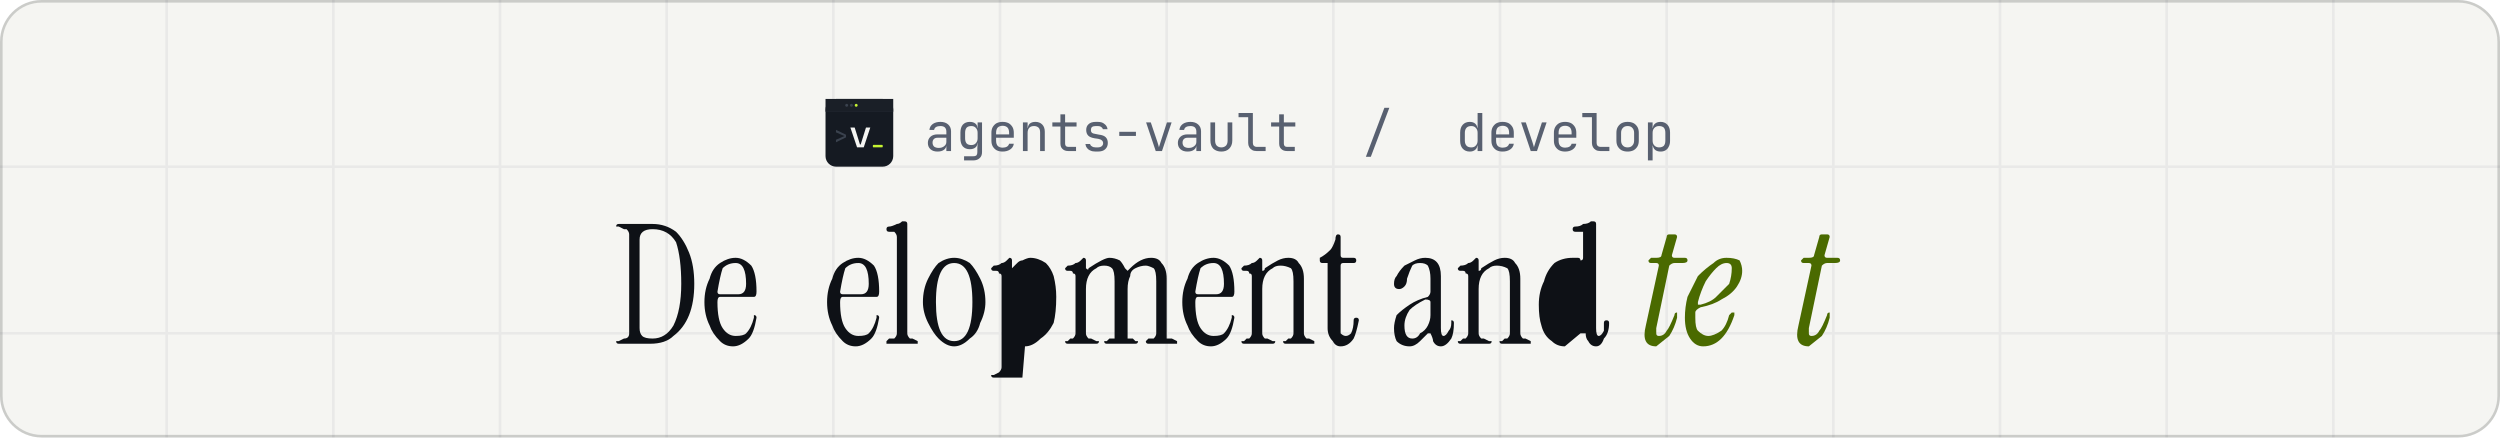
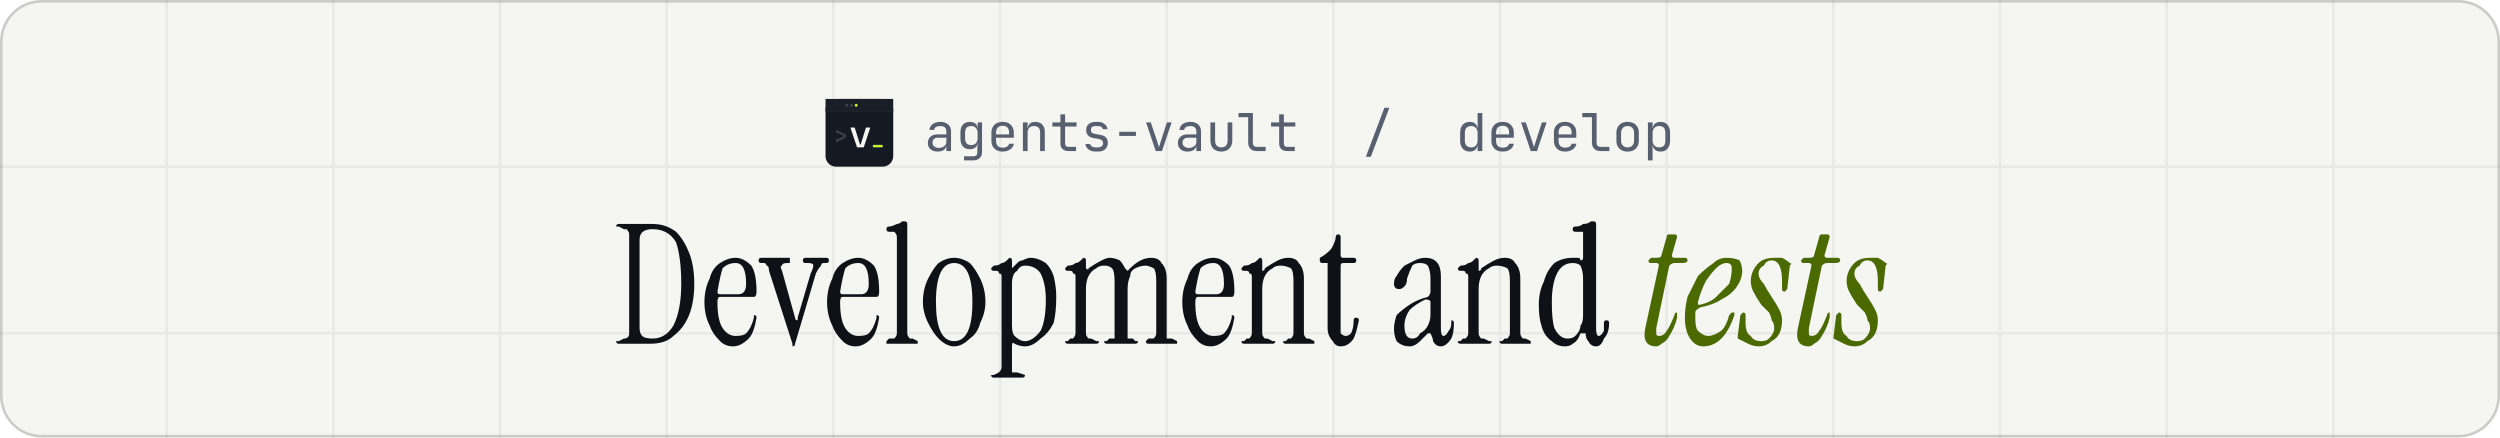
<svg xmlns="http://www.w3.org/2000/svg" width="960" height="168" viewBox="0 0 960 168" role="img" aria-label="Development and tests">
  <defs>
    <radialGradient id="l" cx="0.5" cy="0" r="0.75">
      <stop offset="0" stop-color="#fff" stop-opacity="0" />
      <stop offset="1" stop-color="#fff" stop-opacity="0" />
    </radialGradient>
    <clipPath id="c">
      <rect width="960" height="168" rx="16" />
    </clipPath>
-     <path id="g0" d="M5 0.2Q3.3 0.2 2.3-0.7Q1.3-1.6 1.3-3.1Q1.3-4.6 2.3-5.5Q3.3-6.4 5-6.4L8.4-6.4L8.4-7.5Q8.4-8.5 7.8-9.1Q7.2-9.6 6.1-9.6Q5.1-9.6 4.4-9.2Q3.8-8.8 3.7-8.1L1.9-8.1Q2-9.5 3.2-10.4Q4.4-11.2 6.1-11.2Q8-11.2 9.1-10.2Q10.2-9.2 10.2-7.6L10.2 0L8.4 0L8.4-2.1L8.4-2.1Q8.3-1.1 7.5-0.5Q6.6 0.2 5 0.2M5.5-1.2Q6.8-1.2 7.6-1.9Q8.4-2.5 8.4-3.5L8.4-5.1L5-5.1Q4.1-5.1 3.6-4.6Q3.1-4.1 3.1-3.2Q3.1-2.3 3.7-1.7Q4.4-1.2 5.5-1.2" />
-     <path id="g1" d="M6.7 3.6L3.2 3.6L3.2 2L6.7 2Q7.6 2 8 1.6Q8.3 1.2 8.3 0.4L8.3-1L8.4-3L8.3-3Q8.3-2 7.6-1.4Q6.8-0.7 5.4-0.7Q3.7-0.7 2.7-1.8Q1.8-2.9 1.8-4.8L1.8-7.1Q1.8-9 2.7-10.1Q3.7-11.2 5.4-11.2Q6.8-11.2 7.6-10.5Q8.3-9.9 8.3-8.9L8.4-8.9L8.4-11L10.1-11L10.1 0.4Q10.1 1.9 9.2 2.7Q8.3 3.6 6.7 3.6M6-2.3Q7.1-2.3 7.7-3Q8.4-3.7 8.4-4.9L8.4-7Q8.4-8.2 7.7-8.9Q7.1-9.6 6-9.6Q4.8-9.6 4.2-9Q3.6-8.3 3.6-7L3.6-4.9Q3.6-3.6 4.2-2.9Q4.8-2.3 6-2.3" />
-     <path id="g2" d="M6 0.2Q4.7 0.2 3.7-0.3Q2.8-0.8 2.2-1.8Q1.7-2.7 1.7-4L1.7-7Q1.7-8.3 2.2-9.2Q2.8-10.2 3.7-10.7Q4.7-11.2 6-11.2Q7.3-11.2 8.3-10.7Q9.2-10.2 9.8-9.2Q10.3-8.3 10.3-7L10.3-5.1L3.5-5.1L3.5-4Q3.5-2.7 4.1-2Q4.8-1.3 6-1.3Q7-1.3 7.7-1.7Q8.3-2.1 8.5-2.8L10.3-2.8Q10.1-1.4 8.9-0.6Q7.7 0.2 6 0.2M3.5-6.4L8.5-6.4L8.5-7Q8.5-8.3 7.9-9Q7.2-9.7 6-9.7Q4.8-9.7 4.1-9Q3.5-8.3 3.5-7" />
-     <path id="g3" d="M3.6 0L1.8 0L1.8-11L3.6-11L3.6-8.9L3.7-8.9Q3.8-9.9 4.4-10.5Q5.2-11.2 6.6-11.2Q8.2-11.2 9.2-10.2Q10.2-9.2 10.2-7.4L10.2 0L8.4 0L8.4-7.2Q8.4-8.4 7.8-9Q7.1-9.6 6.1-9.6Q4.9-9.6 4.3-9Q3.6-8.3 3.6-7" />
-     <path id="g4" d="M10.2 0L7.2 0Q5.8 0 5-0.8Q4.2-1.5 4.2-2.9L4.2-9.4L1.1-9.4L1.1-11L4.2-11L4.2-14.1L6-14.1L6-11L10.4-11L10.4-9.4L6-9.4L6-2.9Q6-1.6 7.2-1.6L10.2-1.6" />
-     <path id="g5" d="M6.5 0.2L5.7 0.2Q4.5 0.2 3.7-0.2Q2.9-0.5 2.4-1.2Q1.9-1.8 1.8-2.7L3.6-2.7Q3.7-2.1 4.3-1.8Q4.8-1.4 5.7-1.4L6.5-1.4Q7.6-1.4 8.1-1.9Q8.6-2.3 8.6-3Q8.6-3.7 8.1-4.1Q7.7-4.5 6.7-4.7L5.3-4.9Q3.6-5.2 2.9-5.9Q2.1-6.7 2.1-8.1Q2.1-9.5 3-10.3Q3.9-11.2 5.8-11.2L6.6-11.2Q8.2-11.2 9.1-10.4Q10.1-9.7 10.3-8.4L8.5-8.4Q8.4-8.9 7.9-9.2Q7.4-9.6 6.6-9.6L5.8-9.6Q4.8-9.6 4.3-9.2Q3.9-8.8 3.9-8Q3.9-7.4 4.3-7Q4.7-6.7 5.5-6.6L7-6.3Q8.8-6.1 9.6-5.3Q10.4-4.5 10.4-3.1Q10.4-1.6 9.4-0.7Q8.5 0.2 6.5 0.2" />
-     <path id="g6" d="M9.2-5.8L2.8-5.8L2.8-7.4L9.2-7.4" />
-     <path id="g7" d="M7.2 0L4.8 0L1.1-11L2.9-11L5.4-3.6Q5.6-2.9 5.8-2.3Q6-1.7 6-1.4Q6.1-1.7 6.3-2.3Q6.5-2.9 6.7-3.6L9.1-11L10.9-11" />
-     <path id="g8" d="M6 0.2Q4.1 0.2 2.9-0.9Q1.8-2.1 1.8-4L1.8-11L3.6-11L3.6-4Q3.6-2.8 4.2-2.1Q4.9-1.4 6-1.4Q7.1-1.4 7.8-2.1Q8.4-2.8 8.4-4L8.4-11L10.2-11L10.2-4Q10.2-2.1 9-0.9Q7.9 0.2 6 0.2" />
-     <path id="g9" d="M11 0L7.5 0Q6.5 0 5.8-0.4Q5.1-0.8 4.7-1.5Q4.3-2.2 4.3-3.1L4.3-13L0.6-13L0.6-14.6L6.1-14.6L6.1-3.1Q6.1-2.4 6.5-2Q6.9-1.6 7.5-1.6L11-1.6" />
-     <path id="g11" d="M3.4 2.2L1.5 2.2L8.6-16.6L10.5-16.6" />
-     <path id="g12" d="M5.4 0.2Q3.7 0.2 2.7-0.9Q1.7-2 1.7-3.9L1.7-7.1Q1.7-9 2.7-10.1Q3.7-11.2 5.4-11.2Q6.7-11.2 7.5-10.5Q8.2-9.8 8.3-8.9L8.4-8.9L8.4-11.4L8.4-14.6L10.2-14.6L10.2 0L8.4 0L8.4-2.1L8.3-2.1Q8.2-1.1 7.5-0.5Q6.7 0.2 5.4 0.2M6-1.4Q7.1-1.4 7.7-2.1Q8.4-2.8 8.4-4L8.4-7Q8.4-8.2 7.7-8.9Q7.1-9.6 6-9.6Q4.8-9.6 4.2-9Q3.5-8.3 3.5-7L3.5-4Q3.5-2.7 4.2-2Q4.8-1.4 6-1.4" />
-     <path id="g13" d="M6 0.2Q4.7 0.2 3.7-0.3Q2.8-0.8 2.2-1.8Q1.7-2.7 1.7-4L1.7-7Q1.7-8.3 2.2-9.2Q2.8-10.2 3.7-10.7Q4.7-11.2 6-11.2Q7.3-11.2 8.3-10.7Q9.2-10.2 9.8-9.2Q10.3-8.3 10.3-7L10.3-4Q10.3-2.7 9.8-1.8Q9.2-0.8 8.3-0.3Q7.3 0.2 6 0.2M6-1.4Q7.2-1.4 7.8-2.1Q8.5-2.8 8.5-4L8.5-7Q8.5-8.2 7.8-8.9Q7.2-9.6 6-9.6Q4.8-9.6 4.2-8.9Q3.5-8.2 3.5-7L3.5-4Q3.5-2.8 4.2-2.1Q4.8-1.4 6-1.4" />
-     <path id="g14" d="M3.6 3.6L1.8 3.6L1.8-11L3.6-11L3.6-8.9L3.7-8.9Q3.8-9.9 4.5-10.5Q5.3-11.2 6.7-11.2Q8.3-11.2 9.3-10.1Q10.3-9 10.3-7.1L10.3-3.9Q10.3-2.6 9.8-1.7Q9.4-0.8 8.6-0.3Q7.8 0.2 6.7 0.2Q5.3 0.2 4.5-0.5Q3.8-1.2 3.7-2.1L3.6-2.1L3.6 0.4L3.6 3.6M6.1-1.4Q7.2-1.4 7.9-2Q8.5-2.7 8.5-4L8.5-7Q8.5-8.3 7.9-9Q7.2-9.6 6.1-9.6Q5-9.6 4.3-8.9Q3.6-8.2 3.6-7L3.6-4Q3.6-2.8 4.3-2.1Q5-1.4 6.1-1.4" />
-     <path id="g15" d="M14 0L2 0Q1 0 1-1Q1-1 2-1L4-2Q6-2 6-4L6-42Q6-43 5-44Q5-44 4-44L2-45Q1-45 1-45Q1-46 2-46L15-46Q20-46 24-43Q27-40 29-35Q31-30 31-23Q31-16 29-11Q27-6 23-3Q20 0 14 0M15-2Q20-2 23-7Q26-13 26-23Q26-33 24-39Q21-44 15-44Q10-44 10-40L10-6Q10-4 11-3Q12-2 15-2" />
-     <path id="g16" d="M12 1Q9 1 7-1Q4-4 3-7Q1-11 1-16Q1-21 3-25Q4-29 7-31Q10-33 13-33Q16-33 19-30Q21-27 21-20Q21-18 20-18L7-18Q6-18 6-16Q6-9 8-6Q10-3 13-3Q16-3 17-4Q19-6 20-10Q20-11 20-11Q21-11 21-10Q20-4 18-2Q15 1 12 1M7-19L14-19Q17-19 17-23Q17-27 16-29Q15-31 13-31Q10-31 8-29Q7-26 6-20Q6-19 7-19" />
-     <path id="g17" d="M12 1Q12 1 120L3-28Q3-30 2-30Q2-31 1-31L0-31Q-1-31-1-32Q-1-33 0-33L11-33Q11-33 11-32Q11-31 11-31L10-31Q8-31 8-30Q7-30 8-28L13-10Q13-9 14-9Q14-9 14-10L19-27Q20-29 20-30Q20-31 18-31L17-31Q16-31 16-32Q16-33 17-33L25-33Q26-33 26-32Q26-31 25-31L24-31Q23-31 23-30Q22-29 21-27L130Q13 1 12 1" />
-     <path id="g18" d="M13 0L1 0Q1 0 1-1Q1-1 1-1L2-2Q3-2 4-2Q5-3 5-4L5-41Q5-42 4-43Q4-43 3-43L2-43Q1-43 1-44Q1-45 2-45Q3-45 5-46Q6-46 7-47Q8-47 8-47Q9-47 9-46L9-4Q9-3 10-2Q10-2 11-2L13-1Q13-1 13-1Q13 0 13 0" />
-     <path id="g19" d="M13 1Q10 1 7-2Q5-4 3-8Q1-12 1-16Q1-21 3-25Q5-29 7-31Q10-33 13-33Q16-33 19-31Q21-29 23-25Q25-21 25-16Q25-12 23-8Q22-4 19-2Q16 1 13 1M13-1Q20-1 20-16Q20-31 13-31Q6-31 6-16Q6-1 13-1" />
-     <path id="g20" d="M13 13L2 13Q1 13 1 12Q1 12 2 12L2 12Q4 11 4 11Q5 10 5 9L5-26Q5-27 4-27Q4-28 3-28L2-28Q1-28 1-29Q1-29 2-30Q4-30 5-31Q6-31 7-32Q8-33 8-33Q9-33 9-32L9-30Q9-30 9-29Q9-29 10-30L11-31Q12-32 13-32Q15-33 16-33Q19-33 22-31Q24-29 25-26Q26-22 26-18Q26-12 25-8Q23-4 20-2Q17 1 14 1Q12 1 100Q9-1 9 1L9 9Q9 10 9 11Q10 11 11 11L14 12Q14 12 14 12Q14 13 13 13M14-1Q17-1 20-5Q22-9 22-17Q22-23 20-27Q18-30 14-30Q12-30 11-28Q9-27 9-23L9-7Q9-4 10-3Q12-1 14-1" />
-     <path id="g21" d="M13 0L2 0Q1 0 1-1Q1-1 2-1L3-2Q4-2 4-2Q5-3 5-4L5-26Q5-27 4-27Q4-28 3-28L2-28Q1-28 1-29Q1-29 2-30Q4-30 5-31Q6-31 7-32Q8-33 8-33Q9-33 9-32L9-29Q9-29 9-29Q10-28 10-29Q13-31 15-32Q17-33 18-33Q20-33 22-32Q23-31 24-29Q24-29 25-28Q25-28 26-29Q28-31 30-32Q32-33 34-33Q37-33 38-31Q40-29 40-25L40-4Q40-3 40-2Q41-2 42-2L44-1Q44-1 44-1Q44 0 44 0L33 0Q32 0 32-1Q32-1 32-1L33-2Q35-2 35-2Q36-3 36-4L36-24Q36-28 35-29Q33-30 32-30Q30-30 28-29Q26-28 26-26Q25-24 25-21L25-4Q25-3 25-2Q25-2 27-2L28-1Q29-1 29-1Q29 0 28 0L17 0Q16 0 16-1Q16-1 17-1L18-2Q19-2 20-2Q20-3 20-4L20-24Q20-28 19-29Q18-30 16-30Q14-30 13-29Q11-28 10-26Q9-24 9-21L9-4Q9-3 10-2Q10-2 11-2L13-1Q14-1 14-1Q14 0 13 0" />
-     <path id="g22" d="M13 0L2 0Q1 0 1-1Q1-1 2-1L3-2Q4-2 4-2Q5-3 5-4L5-26Q5-27 4-27Q4-28 3-28L2-28Q1-28 1-29Q1-29 2-30Q4-30 5-31Q6-31 7-32Q8-33 8-33Q9-33 9-32L9-29Q9-29 9-28Q10-28 10-29Q13-31 15-32Q17-33 19-33Q22-33 23-31Q25-29 25-25L25-4Q25-3 26-2Q26-2 27-2L29-1Q29-1 29-1Q29 0 29 0L18 0Q17 0 17-1Q17-1 18-1L19-2Q20-2 20-2Q21-3 21-4L21-24Q21-28 20-29Q18-30 16-30Q14-30 13-29Q11-28 10-26Q9-24 9-21L9-4Q9-3 10-2Q10-2 11-2L13-1Q14-1 14-1Q14 0 13 0" />
-     <path id="g23" d="M9 1Q7 1 6-1Q4-3 4-6L4-30Q4-31 4-31L2-31Q1-31 1-32Q1-32 1-33Q3-34 5-36Q6-37 7-40Q7-42 8-42Q9-42 9-41L9-34Q9-33 10-33L14-33Q15-33 15-32Q15-31 14-31L10-31Q9-31 9-30L9-6Q9-5 9-4Q10-3 11-3Q12-3 13-4Q14-6 14-9Q14-10 15-10Q16-10 16-9Q15-4 14-2Q12 1 9 1" />
-     <path id="g25" d="M8 1Q5 1 3-1Q2-3 2-6Q2-8 3-11Q5-13 8-15Q11-17 15-18Q16-19 16-20L16-25Q16-28 15-30Q14-31 12-31Q10-31 9-30Q8-28 7-25Q7-23 6-22Q5-21 4-21Q2-21 2-23Q2-25 3-26Q4-28 6-30Q8-31 10-32Q12-33 14-33Q20-33 20-26L20-6Q20-3 21-3Q22-3 23-5Q24-6 24-8Q24-9 24-9Q25-9 25-8Q25-4 24-2Q22 1 20 1Q18 1 17-1Q17-2 16-4Q16-4 16-4Q15-4 15-4Q13-2 12-1Q10 1 8 1M9-2Q11-2 12-4Q14-5 15-7Q16-9 16-11L16-16Q16-17 14-17Q10-15 8-13Q6-10 6-7Q6-2 9-2" />
-     <path id="g26" d="M12 1Q9 1 7-1Q4-3 3-7Q2-10 2-15Q2-20 4-24Q5-28 8-31Q11-33 15-33Q16-33 17-33Q18-33 18-32Q19-32 19-33L19-41Q19-42 19-43Q19-43 18-43L16-43Q15-43 15-44Q15-45 16-45Q18-45 19-46Q21-46 22-47Q23-47 23-47Q24-47 24-46L24-6Q24-3 25-3Q26-3 27-5Q27-6 27-8Q27-9 28-9Q29-9 29-8Q29-4 27-2Q26 1 24 1Q22 1 21-1Q20-2 20-4Q20-4 19-4Q19-4 18-4Q17-1 150Q14 1 12 1M13-2Q15-2 16-3Q18-5 18-7Q19-8 19-11L19-25Q19-28 18-30Q17-31 15-31Q11-31 9-27Q7-23 7-16Q7-9 8-6Q10-2 13-2" />
-     <path id="g27" d="M7 1Q4 1 3-1Q2-3 3-7L8-30Q8-31 7-31L5-31Q4-31 4-32Q4-32 4-32Q5-33 5-33L7-33Q9-33 9-34L11-41Q11-42 12-42L14-42Q15-42 15-41L13-34Q13-33 14-33L18-33Q19-33 19-32Q19-31 17-31L14-31Q13-31 12-30L7-6Q7-5 7-4Q7-3 8-3Q10-3 11-5Q12-6 14-11Q14-12 15-12Q15-12 15-12Q15-11 15-10Q14-6 12-3Q11-1 90Q8 1 7 1" />
-     <path id="g28" d="M8 1Q5 1 3-2Q1-5 1-10Q1-14 2-18Q4-22 6-26Q9-29 12-31Q14-33 17-33Q20-33 22-32Q23-30 23-28Q23-25 21-22Q19-19 15-17Q12-15 7-14Q5-13 5-12Q5-12 5-11Q5-11 5-10Q5-6 6-5Q8-3 10-3Q12-3 15-5Q17-7 18-11Q19-12 19-12Q20-12 20-12Q20-11 20-11Q18-5 15-2Q12 1 8 1M6-16Q6-16 6-15Q6-15 7-15Q11-16 13-18Q16-21 18-23Q19-26 19-29Q19-31 17-31Q15-31 13-29Q11-27 9-24Q7-20 6-16" />
-     <path id="g29" d="M7 1Q5 1 30Q1-1-1-2Q-1-2-1-3L0-11Q1-12 1-12Q2-12 2-11L2-8Q2-4 4-3Q5-1 8-1Q10-1 11-2Q13-4 13-6Q13-8 12-9Q12-10 11-12Q10-13 8-15Q6-18 5-20Q4-22 4-24Q4-28 7-31Q9-33 13-33Q15-33 16-33Q18-32 19-31Q20-31 19-30L18-21Q17-20 17-20Q16-20 16-21L16-24Q16-28 15-30Q14-32 12-32Q10-32 9-30Q7-29 7-27Q7-25 9-23Q10-21 12-18Q14-15 15-13Q16-11 16-9Q16-6 15-4Q14-2 12-1Q10 1 7 1" />
+     <path id="g0" d="M5.0 0.2L5.0 0.2Q3.3 0.2 2.3-0.7Q1.3-1.6 1.3-3.1L1.3-3.1Q1.3-4.6 2.3-5.5Q3.3-6.4 5-6.4L5-6.4L8.4-6.4L8.4-7.5Q8.4-8.5 7.8-9.1Q7.2-9.6 6.1-9.6L6.1-9.6Q5.1-9.6 4.4-9.2Q3.8-8.8 3.7-8.1L3.7-8.1L1.9-8.1Q2.0-9.5 3.2-10.4Q4.4-11.2 6.1-11.2L6.1-11.2Q8-11.2 9.1-10.2Q10.2-9.2 10.2-7.6L10.2-7.6L10.2 0L8.4 0L8.4-2.1L8.4-2.1Q8.3-1.1 7.5-0.5L7.5-0.5Q6.6 0.2 5.0 0.2ZM5.5-1.2L5.5-1.2Q6.8-1.2 7.6-1.9Q8.4-2.5 8.4-3.5L8.4-3.5L8.4-5.1L5.0-5.1Q4.1-5.1 3.6-4.6Q3.1-4.1 3.1-3.2L3.1-3.2Q3.1-2.3 3.7-1.8Q4.4-1.2 5.5-1.2Z" />
+     <path id="g1" d="M6.7 3.6L3.2 3.6L3.2 2.0L6.7 2.0Q7.6 2.0 8.0 1.6Q8.3 1.2 8.3 0.4L8.3 0.4L8.3-1L8.4-3L8.3-3Q8.3-2.0 7.6-1.4L7.6-1.4Q6.8-0.7 5.4-0.7L5.4-0.7Q3.7-0.7 2.7-1.8Q1.8-2.9 1.8-4.8L1.8-4.8L1.8-7.1Q1.8-9 2.7-10.1Q3.7-11.2 5.4-11.2L5.4-11.2Q6.8-11.2 7.6-10.5L7.6-10.5Q8.3-9.9 8.3-8.9L8.3-8.9L8.4-8.9L8.4-11L10.1-11L10.1 0.4Q10.1 1.9 9.2 2.7Q8.3 3.6 6.7 3.6L6.7 3.6ZM6.0-2.3L6.0-2.3Q7.1-2.3 7.7-3.0Q8.4-3.7 8.4-4.9L8.4-4.9L8.4-7Q8.4-8.2 7.7-8.9Q7.1-9.6 6.0-9.6L6.0-9.6Q4.8-9.6 4.2-9.0Q3.6-8.3 3.6-7L3.6-7L3.6-4.9Q3.6-3.6 4.2-2.9Q4.8-2.3 6.0-2.3Z" />
+     <path id="g2" d="M6 0.2L6 0.2Q4.7 0.2 3.7-0.3Q2.8-0.8 2.2-1.8Q1.7-2.7 1.7-4L1.7-4L1.7-7Q1.7-8.3 2.2-9.2Q2.8-10.2 3.7-10.7Q4.7-11.2 6-11.2Q7.3-11.2 8.3-10.7Q9.2-10.2 9.8-9.2Q10.3-8.3 10.3-7L10.3-7L10.3-5.1L3.5-5.1L3.5-4Q3.5-2.7 4.1-2.0Q4.8-1.3 6-1.3L6-1.3Q7.0-1.3 7.7-1.7Q8.3-2.1 8.5-2.8L8.5-2.8L10.3-2.8Q10.1-1.4 8.9-0.6Q7.7 0.2 6 0.2ZM3.5-6.4L8.5-6.4L8.5-7Q8.5-8.3 7.9-9Q7.2-9.7 6-9.7L6-9.7Q4.8-9.7 4.1-9Q3.5-8.3 3.5-7L3.5-7L3.5-6.4Z" />
+     <path id="g3" d="M3.6 0L1.8 0L1.8-11L3.6-11L3.6-8.9L3.7-8.9Q3.8-9.9 4.4-10.5L4.4-10.5Q5.2-11.2 6.6-11.2L6.6-11.2Q8.2-11.2 9.2-10.2Q10.2-9.2 10.2-7.4L10.2-7.4L10.2 0L8.4 0L8.4-7.2Q8.4-8.4 7.8-9.0Q7.1-9.6 6.1-9.6L6.1-9.6Q4.9-9.6 4.3-9.0Q3.6-8.3 3.6-7L3.6-7L3.6 0Z" />
+     <path id="g4" d="M10.2 0L7.2 0Q5.8 0 5.0-0.8Q4.2-1.5 4.2-2.9L4.2-2.9L4.2-9.4L1.1-9.4L1.1-11L4.2-11L4.2-14.1L6-14.1L6-11L10.4-11L10.4-9.4L6-9.4L6-2.9Q6-1.6 7.2-1.6L7.2-1.6L10.2-1.6L10.2 0Z" />
+     <path id="g5" d="M6.5 0.2L5.7 0.2Q4.5 0.2 3.7-0.2Q2.9-0.5 2.4-1.2Q1.9-1.8 1.8-2.7L1.8-2.7L3.6-2.7Q3.7-2.1 4.3-1.8Q4.8-1.4 5.7-1.4L5.7-1.4L6.5-1.4Q7.6-1.4 8.1-1.9Q8.6-2.3 8.6-3.0L8.6-3.0Q8.6-3.7 8.1-4.1Q7.7-4.5 6.7-4.7L6.7-4.7L5.3-4.9Q3.6-5.2 2.9-5.9Q2.1-6.7 2.1-8.1L2.1-8.1Q2.1-9.5 3-10.3Q3.9-11.2 5.8-11.2L5.8-11.2L6.6-11.2Q8.2-11.2 9.1-10.4Q10.1-9.7 10.3-8.4L10.3-8.4L8.5-8.4Q8.4-8.9 7.9-9.3Q7.4-9.6 6.6-9.6L6.6-9.6L5.8-9.6Q4.8-9.6 4.3-9.2Q3.9-8.8 3.9-8.0L3.9-8.0Q3.9-7.4 4.3-7.0Q4.7-6.7 5.5-6.6L5.5-6.6L7-6.3Q8.8-6.1 9.6-5.3Q10.4-4.5 10.4-3.1L10.4-3.1Q10.4-1.6 9.4-0.7Q8.5 0.2 6.5 0.2L6.5 0.2Z" />
+     <path id="g6" d="M9.2-5.8L2.8-5.8L2.8-7.4L9.2-7.4L9.2-5.8Z" />
+     <path id="g7" d="M7.2 0L4.8 0L1.1-11L2.9-11L5.4-3.6Q5.6-2.9 5.8-2.3Q6.0-1.7 6.0-1.4L6.0-1.4Q6.1-1.7 6.3-2.3Q6.5-2.9 6.7-3.6L6.7-3.6L9.1-11L10.9-11L7.2 0Z" />
+     <path id="g8" d="M6.0 0.2L6.0 0.2Q4.1 0.2 2.9-0.9Q1.8-2.1 1.8-4L1.8-4L1.8-11L3.6-11L3.6-4Q3.6-2.8 4.2-2.1Q4.9-1.4 6.0-1.4L6.0-1.4Q7.1-1.4 7.8-2.1Q8.4-2.8 8.4-4L8.4-4L8.4-11L10.2-11L10.2-4Q10.2-2.1 9.0-0.9Q7.9 0.2 6.0 0.2Z" />
+     <path id="g9" d="M11 0L7.5 0Q6.5 0 5.8-0.4Q5.1-0.8 4.7-1.5Q4.3-2.2 4.3-3.1L4.3-3.1L4.3-13.0L0.6-13.0L0.6-14.6L6.1-14.6L6.1-3.1Q6.1-2.4 6.5-2.0Q6.9-1.6 7.5-1.6L7.5-1.6L11-1.6L11 0Z" />
+     <path id="g11" d="M3.4 2.2L1.5 2.2L8.6-16.6L10.5-16.6L3.4 2.2Z" />
+     <path id="g12" d="M5.4 0.2L5.4 0.2Q3.7 0.2 2.7-0.9Q1.7-2 1.7-3.9L1.7-3.9L1.7-7.1Q1.7-9 2.7-10.1Q3.7-11.2 5.4-11.2L5.4-11.2Q6.7-11.2 7.5-10.5L7.5-10.5Q8.2-9.8 8.3-8.9L8.3-8.9L8.4-8.9L8.4-11.4L8.4-14.6L10.2-14.6L10.2 0L8.4 0L8.4-2.1L8.3-2.1Q8.2-1.1 7.5-0.5L7.5-0.5Q6.7 0.2 5.4 0.2ZM6.0-1.4L6.0-1.4Q7.1-1.4 7.7-2.1Q8.4-2.8 8.4-4L8.4-4L8.4-7Q8.4-8.2 7.7-8.9Q7.1-9.6 6.0-9.6L6.0-9.6Q4.8-9.6 4.2-9.0Q3.5-8.3 3.5-7L3.5-7L3.5-4Q3.5-2.7 4.2-2.0Q4.8-1.4 6.0-1.4Z" />
+     <path id="g13" d="M6 0.2L6 0.2Q4.7 0.2 3.7-0.3Q2.8-0.8 2.2-1.8Q1.7-2.7 1.7-4.0L1.7-4.0L1.7-7.0Q1.7-8.3 2.2-9.2Q2.8-10.2 3.7-10.7Q4.7-11.2 6-11.2L6-11.2Q7.3-11.2 8.3-10.7Q9.2-10.2 9.8-9.2Q10.3-8.3 10.3-7.0L10.3-7.0L10.3-4.0Q10.3-2.7 9.8-1.8Q9.2-0.8 8.3-0.3Q7.3 0.2 6 0.2ZM6-1.4L6-1.4Q7.2-1.4 7.8-2.1Q8.5-2.8 8.5-4.0L8.5-4.0L8.5-7.0Q8.5-8.2 7.8-8.9Q7.2-9.6 6-9.6L6-9.6Q4.8-9.6 4.2-8.9Q3.5-8.2 3.5-7.0L3.5-7.0L3.5-4.0Q3.5-2.8 4.2-2.1Q4.8-1.4 6-1.4Z" />
+     <path id="g14" d="M3.6 3.6L1.8 3.6L1.8-11L3.6-11L3.6-8.9L3.7-8.9Q3.8-9.9 4.5-10.5L4.5-10.5Q5.3-11.2 6.7-11.2L6.7-11.2Q8.3-11.2 9.3-10.1Q10.3-9.0 10.3-7.1L10.3-7.1L10.3-3.9Q10.3-2.6 9.8-1.7Q9.4-0.8 8.6-0.3Q7.8 0.2 6.7 0.2L6.7 0.2Q5.3 0.2 4.5-0.5L4.5-0.5Q3.8-1.2 3.7-2.1L3.7-2.1L3.6-2.1L3.6 0.4L3.6 3.6ZM6.1-1.4L6.1-1.4Q7.2-1.4 7.9-2.0Q8.5-2.7 8.5-4L8.5-4L8.5-7Q8.5-8.3 7.9-9.0Q7.2-9.6 6.1-9.6L6.1-9.6Q5.0-9.6 4.3-8.9Q3.6-8.2 3.6-7L3.6-7L3.6-4Q3.6-2.8 4.3-2.1Q5.0-1.4 6.1-1.4Z" />
+     <path id="g15" d="M14 0L2 0Q1 0 1-1L1-1Q1-1 2-1L2-1L4-2Q6-2 6-4L6-4L6-42Q6-43 5-44Q5-44 4-44L4-44L2-45Q1-45 1-45L1-45Q1-46 2-46L2-46L15-46Q20-46 24-43Q27-40 29-35Q31-30 31-23L31-23Q31-16 29-11Q27-6 23-3Q20 0 14 0L14 0ZM15-2L15-2Q20-2 23-7Q26-13 26-23L26-23Q26-33 24-39Q21-44 15-44L15-44Q10-44 10-40L10-40L10-6Q10-4 11-3Q12-2 15-2Z" />
+     <path id="g16" d="M12 1L12 1Q9 1 7-1Q4-4 3-7Q1-11 1-16L1-16Q1-21 3-25Q4-29 7-31Q10-33 13-33L13-33Q16-33 19-30Q21-27 21-20L21-20Q21-18 20-18L20-18L7-18Q6-18 6-16L6-16Q6-9 8-6Q10-3 13-3L13-3Q16-3 17-4Q19-6 20-10L20-10Q20-11 20-11L20-11Q21-11 21-10L21-10Q20-4 18-2Q15 1 12 1ZM7-19L7-19L14-19Q17-19 17-23L17-23Q17-27 16-29Q15-31 13-31L13-31Q10-31 8-29Q7-26 6-20L6-20Q6-19 7-19Z" />
+     <path id="g17" d="M12 1L12 1Q12 1 12-0L12-0L3-28Q3-30 2-30Q2-31 1-31L1-31L-0-31Q-1-31-1-32L-1-32Q-1-33 0-33L0-33L11-33Q11-33 11-32L11-32Q11-31 11-31L11-31L10-31Q8-31 8-30Q7-30 8-28L8-28L13-10Q13-9 14-9Q14-9 14-10L14-10L19-27Q20-29 20-30Q20-31 18-31L18-31L17-31Q16-31 16-32L16-32Q16-33 17-33L17-33L25-33Q26-33 26-32L26-32Q26-31 25-31L25-31L24-31Q23-31 23-30Q22-29 21-27L21-27L13-0Q13 1 12 1Z" />
+     <path id="g18" d="M13 0L1 0Q1 0 1-1L1-1Q1-1 1-1L1-1L2-2Q3-2 4-2Q5-3 5-4L5-4L5-41Q5-42 4-43Q4-43 3-43L3-43L2-43Q1-43 1-44L1-44Q1-45 2-45L2-45Q3-45 5-46Q6-46 7-47L7-47Q8-47 8-47L8-47Q9-47 9-46L9-46L9-4Q9-3 10-2Q10-2 11-2L11-2L13-1Q13-1 13-1L13-1Q13 0 13 0L13 0Z" />
+     <path id="g19" d="M13 1L13 1Q10 1 7-2Q5-4 3-8Q1-12 1-16L1-16Q1-21 3-25Q5-29 7-31Q10-33 13-33L13-33Q16-33 19-31Q21-29 23-25Q25-21 25-16L25-16Q25-12 23-8Q22-4 19-2Q16 1 13 1ZM13-1L13-1Q20-1 20-16L20-16Q20-31 13-31L13-31Q6-31 6-16L6-16Q6-1 13-1Z" />
+     <path id="g20" d="M13 13L2 13Q1 13 1 12L1 12Q1 12 2 12L2 12L2 12Q4 11 4 11Q5 10 5 9L5 9L5-26Q5-27 4-27Q4-28 3-28L3-28L2-28Q1-28 1-29L1-29Q1-29 2-30L2-30Q4-30 5-31Q6-31 7-32L7-32Q8-33 8-33L8-33Q9-33 9-32L9-32L9-30Q9-30 9-29Q9-29 10-30L10-30L11-31Q12-32 13-32Q15-33 16-33L16-33Q19-33 22-31Q24-29 25-26Q26-22 26-18L26-18Q26-12 25-8Q23-4 20-2Q17 1 14 1L14 1Q12 1 10-0L10-0Q9-1 9 1L9 1L9 9Q9 10 9 11Q10 11 11 11L11 11L14 12Q14 12 14 12L14 12Q14 13 13 13L13 13ZM14-1L14-1Q17-1 20-5Q22-9 22-17L22-17Q22-23 20-27Q18-30 14-30L14-30Q12-30 11-28Q9-27 9-23L9-23L9-7Q9-4 10-3Q12-1 14-1Z" />
+     <path id="g21" d="M13 0L2 0Q1 0 1-1L1-1Q1-1 2-1L2-1L3-2Q4-2 4-2Q5-3 5-4L5-4L5-26Q5-27 4-27Q4-28 3-28L3-28L2-28Q1-28 1-29L1-29Q1-29 2-30L2-30Q4-30 5-31Q6-31 7-32L7-32Q8-33 8-33L8-33Q9-33 9-32L9-32L9-29Q9-29 9-29Q10-28 10-29L10-29Q13-31 15-32Q17-33 18-33L18-33Q20-33 22-32Q23-31 24-29L24-29Q24-29 25-28Q25-28 26-29L26-29Q28-31 30-32Q32-33 34-33L34-33Q37-33 38-31Q40-29 40-25L40-25L40-4Q40-3 40-2Q41-2 42-2L42-2L44-1Q44-1 44-1L44-1Q44 0 44 0L44 0L33 0Q32 0 32-1L32-1Q32-1 32-1L32-1L33-2Q35-2 35-2Q36-3 36-4L36-4L36-24Q36-28 35-29Q33-30 32-30L32-30Q30-30 28-29Q26-28 26-26Q25-24 25-21L25-21L25-4Q25-3 25-2Q25-2 27-2L27-2L28-1Q29-1 29-1L29-1Q29 0 28 0L28 0L17 0Q16 0 16-1L16-1Q16-1 17-1L17-1L18-2Q19-2 20-2Q20-3 20-4L20-4L20-24Q20-28 19-29Q18-30 16-30L16-30Q14-30 13-29Q11-28 10-26Q9-24 9-21L9-21L9-4Q9-3 10-2Q10-2 11-2L11-2L13-1Q14-1 14-1L14-1Q14 0 13 0L13 0Z" />
+     <path id="g22" d="M13 0L2 0Q1 0 1-1L1-1Q1-1 2-1L2-1L3-2Q4-2 4-2Q5-3 5-4L5-4L5-26Q5-27 4-27Q4-28 3-28L3-28L2-28Q1-28 1-29L1-29Q1-29 2-30L2-30Q4-30 5-31Q6-31 7-32L7-32Q8-33 8-33L8-33Q9-33 9-32L9-32L9-29Q9-29 9-28Q10-28 10-29L10-29Q13-31 15-32Q17-33 19-33L19-33Q22-33 23-31Q25-29 25-25L25-25L25-4Q25-3 26-2Q26-2 27-2L27-2L29-1Q29-1 29-1L29-1Q29 0 29 0L29 0L18 0Q17 0 17-1L17-1Q17-1 18-1L18-1L19-2Q20-2 20-2Q21-3 21-4L21-4L21-24Q21-28 20-29Q18-30 16-30L16-30Q14-30 13-29Q11-28 10-26Q9-24 9-21L9-21L9-4Q9-3 10-2Q10-2 11-2L11-2L13-1Q14-1 14-1L14-1Q14 0 13 0L13 0Z" />
+     <path id="g23" d="M9 1L9 1Q7 1 6-1Q4-3 4-6L4-6L4-30Q4-31 4-31L4-31L2-31Q1-31 1-32L1-32Q1-32 1-33L1-33Q3-34 5-36Q6-37 7-40L7-40Q7-42 8-42L8-42Q9-42 9-41L9-41L9-34Q9-33 10-33L10-33L14-33Q15-33 15-32L15-32Q15-31 14-31L14-31L10-31Q9-31 9-30L9-30L9-6Q9-5 9-4Q10-3 11-3L11-3Q12-3 13-4Q14-6 14-9L14-9Q14-10 15-10L15-10Q16-10 16-9L16-9Q15-4 14-2Q12 1 9 1Z" />
+     <path id="g25" d="M8 1L8 1Q5 1 3-1Q2-3 2-6L2-6Q2-8 3-11Q5-13 8-15Q11-17 15-18L15-18Q16-19 16-20L16-20L16-25Q16-28 15-30Q14-31 12-31L12-31Q10-31 9-30Q8-28 7-25L7-25Q7-23 6-22Q5-21 4-21L4-21Q2-21 2-23L2-23Q2-25 3-26Q4-28 6-30Q8-31 10-32Q12-33 14-33L14-33Q20-33 20-26L20-26L20-6Q20-3 21-3L21-3Q22-3 23-5Q24-6 24-8L24-8Q24-9 24-9L24-9Q25-9 25-8L25-8Q25-4 24-2Q22 1 20 1L20 1Q18 1 17-1Q17-2 16-4L16-4Q16-4 16-4Q15-4 15-4L15-4Q13-2 12-1Q10 1 8 1ZM9-2L9-2Q11-2 12-4Q14-5 15-7Q16-9 16-11L16-11L16-16Q16-17 14-17L14-17Q10-15 8-13Q6-10 6-7L6-7Q6-2 9-2Z" />
+     <path id="g26" d="M12 1L12 1Q9 1 7-1Q4-3 3-7Q2-10 2-15L2-15Q2-20 4-24Q5-28 8-31Q11-33 15-33L15-33Q16-33 17-33Q18-33 18-32L18-32Q19-32 19-33L19-33L19-41Q19-42 19-43Q19-43 18-43L18-43L16-43Q15-43 15-44L15-44Q15-45 16-45L16-45Q18-45 19-46Q21-46 22-47L22-47Q23-47 23-47L23-47Q24-47 24-46L24-46L24-6Q24-3 25-3L25-3Q26-3 27-5Q27-6 27-8L27-8Q27-9 28-9L28-9Q29-9 29-8L29-8Q29-4 27-2Q26 1 24 1L24 1Q22 1 21-1Q20-2 20-4L20-4Q20-4 19-4Q19-4 18-4L18-4Q17-1 15-0Q14 1 12 1ZM13-2L13-2Q15-2 16-3Q18-5 18-7Q19-8 19-11L19-11L19-25Q19-28 18-30Q17-31 15-31L15-31Q11-31 9-27Q7-23 7-16L7-16Q7-9 8-6Q10-2 13-2Z" />
+     <path id="g27" d="M7 1L7 1Q4 1 3-1Q2-3 3-7L3-7L8-30Q8-31 7-31L7-31L5-31Q4-31 4-32L4-32Q4-32 4-32Q5-33 5-33L5-33L7-33Q9-33 9-34L9-34L11-41Q11-42 12-42L12-42L14-42Q15-42 15-41L15-41L13-34Q13-33 14-33L14-33L18-33Q19-33 19-32L19-32Q19-31 17-31L17-31L14-31Q13-31 12-30L12-30L7-6Q7-5 7-4Q7-3 8-3L8-3Q10-3 11-5Q12-6 14-11L14-11Q14-12 15-12L15-12Q15-12 15-12Q15-11 15-10L15-10Q14-6 12-3Q11-1 9-0Q8 1 7 1Z" />
+     <path id="g28" d="M8 1L8 1Q5 1 3-2Q1-5 1-10L1-10Q1-14 2-18Q4-22 6-26Q9-29 12-31Q14-33 17-33L17-33Q20-33 22-32Q23-30 23-28L23-28Q23-25 21-22Q19-19 15-17Q12-15 7-14L7-14Q5-13 5-12L5-12Q5-12 5-11Q5-11 5-10L5-10Q5-6 6-5Q8-3 10-3L10-3Q12-3 15-5Q17-7 18-11L18-11Q19-12 19-12L19-12Q20-12 20-12Q20-11 20-11L20-11Q18-5 15-2Q12 1 8 1ZM6-16L6-16Q6-16 6-15Q6-15 7-15L7-15Q11-16 13-18Q16-21 18-23Q19-26 19-29L19-29Q19-31 17-31L17-31Q15-31 13-29Q11-27 9-24Q7-20 6-16Z" />
+     <path id="g29" d="M7 1L7 1Q5 1 3-0Q1-1-1-2L-1-2Q-1-2-1-3L-1-3L0-11Q1-12 1-12L1-12Q2-12 2-11L2-11L2-8Q2-4 4-3Q5-1 8-1L8-1Q10-1 11-2Q13-4 13-6L13-6Q13-8 12-9Q12-10 11-12Q10-13 8-15L8-15Q6-18 5-20Q4-22 4-24L4-24Q4-28 7-31Q9-33 13-33L13-33Q15-33 16-33Q18-32 19-31L19-31Q20-31 19-30L19-30L18-21Q17-20 17-20L17-20Q16-20 16-21L16-21L16-24Q16-28 15-30Q14-32 12-32L12-32Q10-32 9-30Q7-29 7-27L7-27Q7-25 9-23Q10-21 12-18L12-18Q14-15 15-13Q16-11 16-9L16-9Q16-6 15-4Q14-2 12-1Q10 1 7 1Z" />
  </defs>
  <g clip-path="url(#c)">
    <rect width="960" height="168" fill="#f5f5f2" />
    <path d="M64 0V168M128 0V168M192 0V168M256 0V168M320 0V168M384 0V168M448 0V168M512 0V168M576 0V168M640 0V168M704 0V168M768 0V168M832 0V168M896 0V168M0 64H960M0 128H960" stroke="#0e1116" stroke-opacity="0.05" fill="none" />
    <g transform="translate(317 38) scale(0.02539062)">
      <rect width="1024" height="1024" rx="160" fill="#151a22" />
      <rect width="1024" height="190" fill="#1a1f27" />
      <rect y="190" width="1024" height="4" fill="#2a313c" />
      <circle cx="320" cy="96" r="22" fill="#3a424e" />
      <circle cx="392" cy="96" r="22" fill="#3a424e" />
      <circle cx="464" cy="96" r="22" fill="#c6f432" />
      <path d="M158 467L310 541V581L158 655V617L287 561L158 505Z" fill="#3a424e" />
      <path d="M376 432H441L521 688H532L612 432H677L578 732H477Z" fill="#f5f5f2" />
      <rect x="716" y="694.5" width="149" height="37.5" rx="9" fill="#c6f432" />
    </g>
    <g fill="#586070">
      <use href="#g0" x="355" y="58" />
      <use href="#g1" x="367" y="58" />
      <use href="#g2" x="379" y="58" />
      <use href="#g3" x="391" y="58" />
      <use href="#g4" x="403" y="58" />
      <use href="#g5" x="415" y="58" />
      <use href="#g6" x="427" y="58" />
      <use href="#g7" x="439" y="58" />
      <use href="#g0" x="451" y="58" />
      <use href="#g8" x="463" y="58" />
      <use href="#g9" x="475" y="58" />
      <use href="#g4" x="487" y="58" />
      <use href="#g11" x="523" y="58" />
      <use href="#g12" x="559" y="58" />
      <use href="#g2" x="571" y="58" />
      <use href="#g7" x="583" y="58" />
      <use href="#g2" x="595" y="58" />
      <use href="#g9" x="607" y="58" />
      <use href="#g13" x="619" y="58" />
      <use href="#g14" x="631" y="58" />
    </g>
    <g fill="#0e1116">
      <use href="#g15" x="235.6" y="132" />
      <use href="#g16" x="269.5" y="132" />
      <use href="#g17" x="292.3" y="132" />
      <use href="#g16" x="316.6" y="132" />
      <use href="#g18" x="339.4" y="132" />
      <use href="#g19" x="353.4" y="132" />
      <use href="#g20" x="379.6" y="132" />
      <use href="#g21" x="408" y="132" />
      <use href="#g16" x="453" y="132" />
      <use href="#g22" x="475.7" y="132" />
      <use href="#g23" x="505.8" y="132" />
      <use href="#g25" x="533.3" y="132" />
      <use href="#g22" x="558.8" y="132" />
      <use href="#g26" x="588.9" y="132" />
    </g>
    <g fill="#4a6a00">
      <use href="#g27" x="629" y="132" />
      <use href="#g28" x="646" y="132" />
      <use href="#g29" x="668.3" y="132" />
      <use href="#g27" x="687.6" y="132" />
      <use href="#g29" x="705.1" y="132" />
    </g>
  </g>
  <rect x="0.5" y="0.5" width="959" height="167" rx="15.5" fill="none" stroke="#0e1116" stroke-opacity="0.18" />
</svg>
